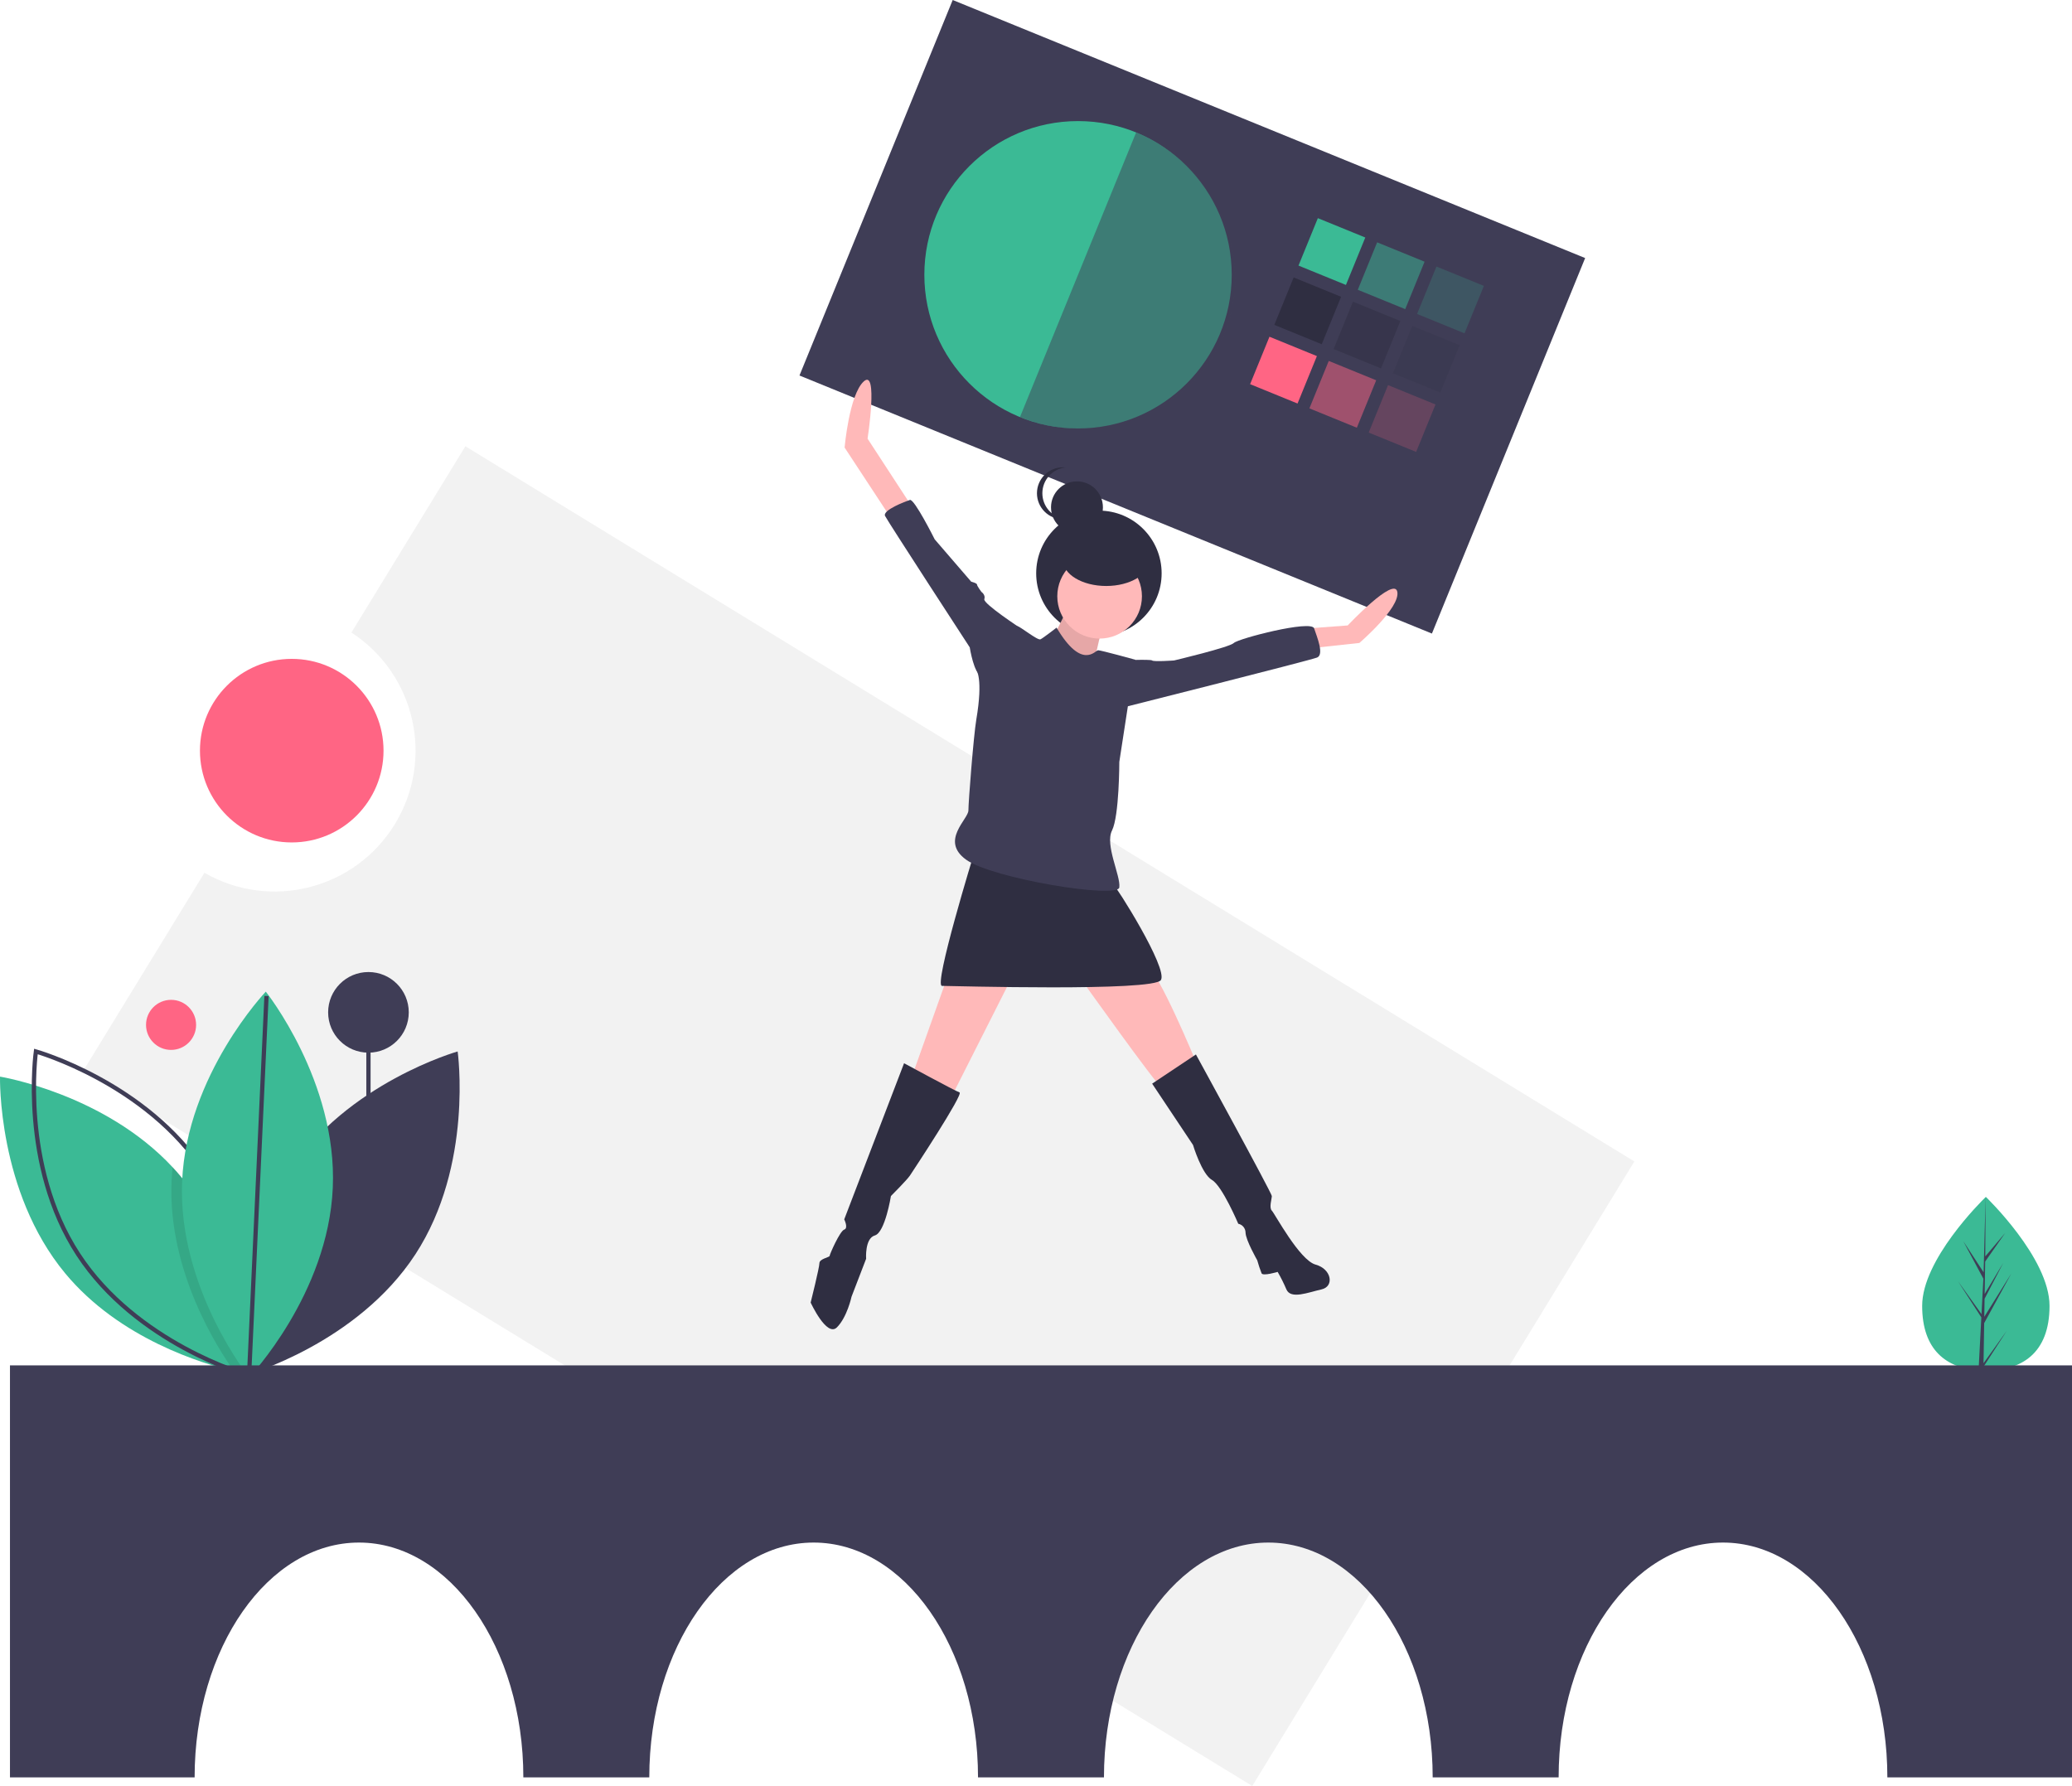
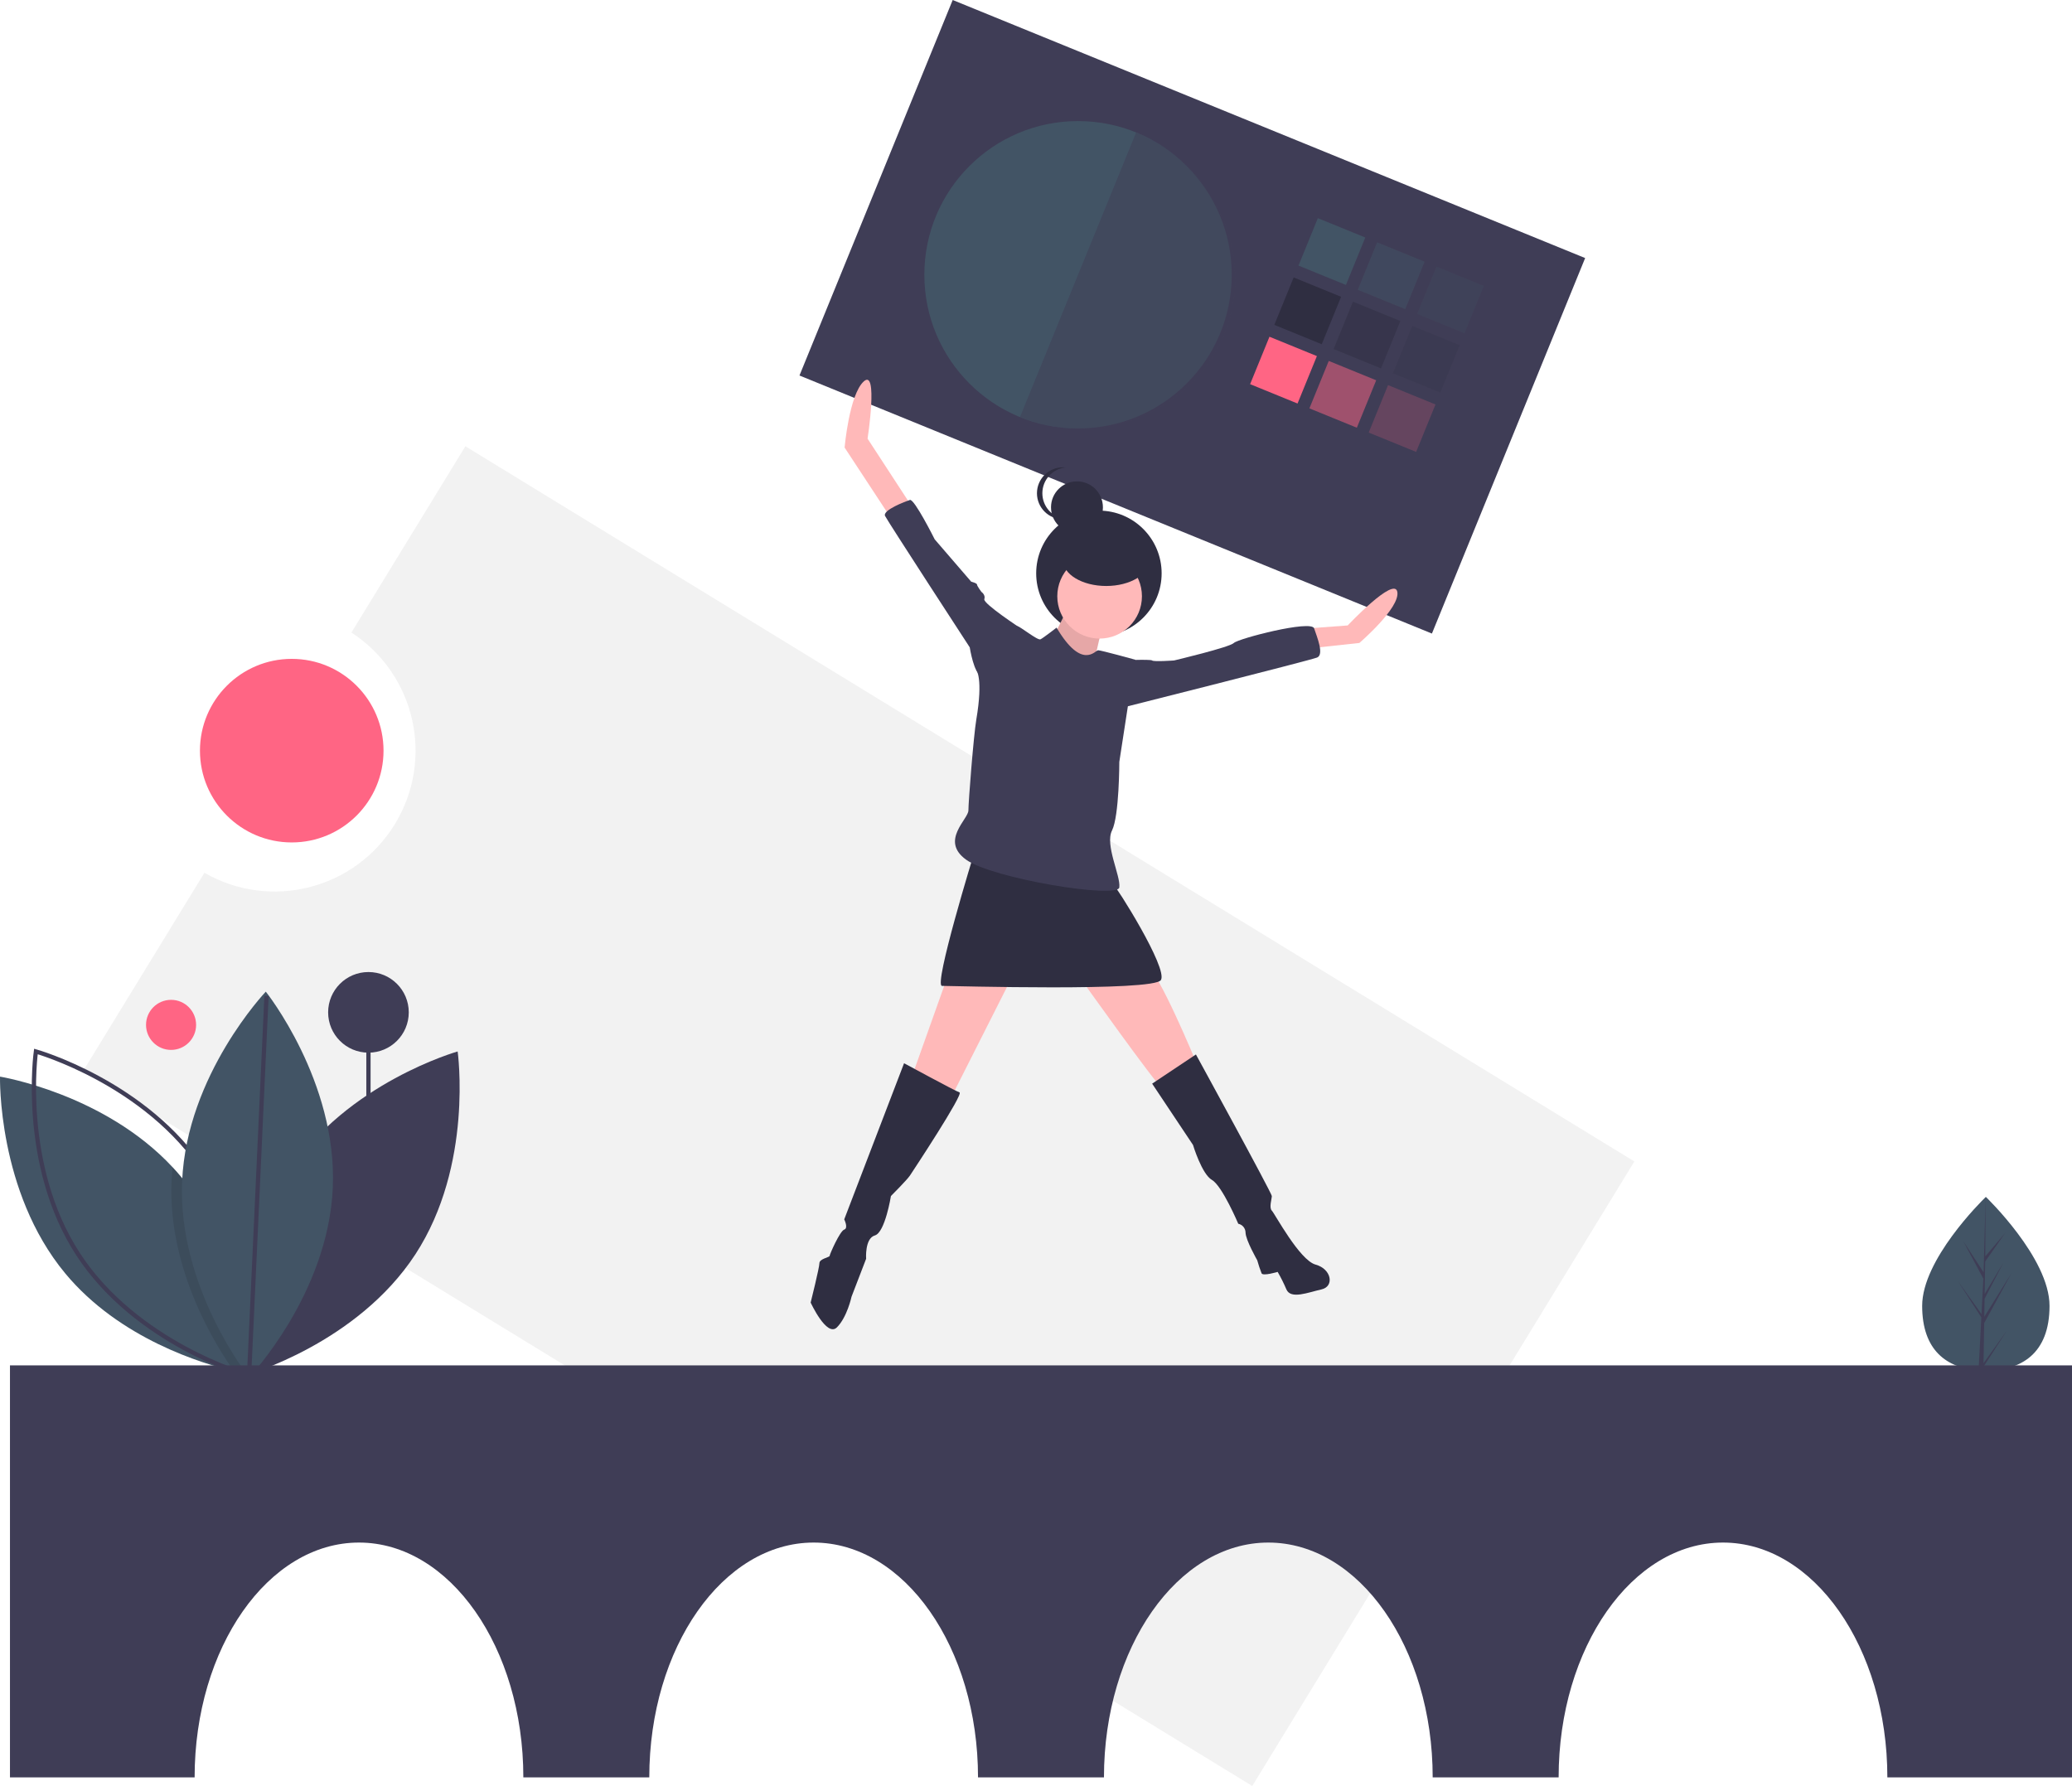
<svg xmlns="http://www.w3.org/2000/svg" id="e95050e2-e4dc-48e4-8dbf-b0167d07c262" data-name="Layer 1" width="970.671" height="836.714" viewBox="0 0 970.671 836.714">
  <rect x="513.226" y="85.05" width="320" height="190" transform="translate(3.25159 -272.6417) rotate(22.19729)" fill="#3f3d56" />
-   <circle cx="505.03" cy="128.724" r="72" fill="#3BBA95" />
-   <rect x="726.618" y="137.49" width="24" height="24" transform="translate(-3.44762 -299.6114) rotate(22.19729)" fill="#3BBA95" />
-   <rect x="754.394" y="148.824" width="24" height="24" transform="translate(2.89287 -309.2653) rotate(22.19729)" fill="#3BBA95" opacity="0.5" />
-   <rect x="782.171" y="160.157" width="24" height="24" transform="translate(9.23335 -318.9193) rotate(22.19729)" fill="#3BBA95" opacity="0.2" />
+   <circle cx="505.03" cy="128.724" r="72" fill="#425465" />
+   <rect x="726.618" y="137.49" width="24" height="24" transform="translate(-3.44762 -299.6114) rotate(22.19729)" fill="#425465" />
+   <rect x="754.394" y="148.824" width="24" height="24" transform="translate(2.89287 -309.2653) rotate(22.19729)" fill="#425465" opacity="0.5" />
+   <rect x="782.171" y="160.157" width="24" height="24" transform="translate(9.23335 -318.9193) rotate(22.19729)" fill="#425465" opacity="0.2" />
  <rect x="715.284" y="165.266" width="24" height="24" transform="translate(6.20634 -293.2709) rotate(22.19729)" fill="#2f2e41" />
  <rect x="743.06" y="176.6" width="24" height="24" transform="translate(12.54683 -302.9248) rotate(22.19729)" fill="#2f2e41" opacity="0.5" />
  <rect x="770.837" y="187.934" width="24" height="24" transform="translate(18.88731 -312.5788) rotate(22.19729)" fill="#2f2e41" opacity="0.2" />
  <rect x="703.95" y="193.043" width="24" height="24" transform="translate(15.8603 -286.9304) rotate(22.19729)" fill="#ff6584" />
  <rect x="731.727" y="204.377" width="24" height="24" transform="translate(22.20079 -296.5844) rotate(22.19729)" fill="#ff6584" opacity="0.5" />
  <rect x="759.503" y="215.711" width="24" height="24" transform="translate(28.54127 -306.2383) rotate(22.19729)" fill="#ff6584" opacity="0.2" />
  <path d="M646.896,93.703,592.493,227.031c36.818,15.023,80.694-1.89,95.717-38.707S683.714,108.726,646.896,93.703Z" transform="translate(-114.6644 -31.64278)" fill="#3f3d56" opacity="0.5" />
  <path d="M332.683,240.721,279.295,327.982a65.991,65.991,0,0,1-68.855,112.541l-56.765,92.781L701.31,868.357,880.317,575.774Z" transform="translate(-114.6644 -31.64278)" fill="#f2f2f2" />
-   <path d="M1074.809,643.425c0,22.469-13.356,30.314-29.834,30.314q-.573,0-1.143-.013c-.763-.016-1.52-.053-2.267-.104-14.871-1.052-26.424-9.301-26.424-30.197,0-21.625,27.634-48.912,29.71-50.932l.004-.004c.08-.078.12-.116.12-.116S1074.809,620.957,1074.809,643.425Z" transform="translate(-114.6644 -31.64278)" fill="#3BBA95" />
+   <path d="M1074.809,643.425c0,22.469-13.356,30.314-29.834,30.314q-.573,0-1.143-.013c-.763-.016-1.52-.053-2.267-.104-14.871-1.052-26.424-9.301-26.424-30.197,0-21.625,27.634-48.912,29.71-50.932l.004-.004c.08-.078.12-.116.12-.116S1074.809,620.957,1074.809,643.425Z" transform="translate(-114.6644 -31.64278)" fill="#425465" />
  <path d="M1043.888,670.302l10.912-15.247-10.939,16.921-.029,1.75c-.763-.016-1.52-.053-2.267-.104l1.176-22.479-.009-.174.02-.033.111-2.123-10.966-16.963,11.001,15.37.025.451.889-16.985-9.388-17.528,9.503,14.547.925-35.212.004-.12v.116l-.154,27.767,9.347-11.008-9.385,13.4-.247,15.207,8.727-14.594-8.763,16.832-.138,8.454L1056.91,628.235l-12.717,23.263Z" transform="translate(-114.6644 -31.64278)" fill="#3f3d56" />
  <circle cx="80.141" cy="480.141" r="11.729" fill="#ff6584" />
  <line x1="172.607" y1="607.822" x2="172.607" y2="474.272" fill="#3f3d56" stroke="#3f3d56" stroke-miterlimit="10" stroke-width="2" />
  <circle cx="172.607" cy="474.272" r="18.886" fill="#3f3d56" />
  <path d="M250.076,580.691c-27.28,41.835-19.805,95.043-19.805,95.043s51.704-14.619,78.983-56.454,19.805-95.043,19.805-95.043S277.356,538.856,250.076,580.691Z" transform="translate(-114.6644 -31.64278)" fill="#3f3d56" />
-   <path d="M230.126,675.247s-.664-.106-1.886-.353c-.975-.198-2.317-.48-3.956-.869-14.652-3.455-53.608-15.133-79.077-45.837-31.877-38.447-30.534-92.161-30.534-92.161s48.74,7.92,80.857,42.446q2.088,2.225,4.062,4.613c27.737,33.452,30.322,78.462,30.527,89.589C230.147,674.343,230.126,675.247,230.126,675.247Z" transform="translate(-114.6644 -31.64278)" fill="#3BBA95" />
+   <path d="M230.126,675.247s-.664-.106-1.886-.353c-.975-.198-2.317-.48-3.956-.869-14.652-3.455-53.608-15.133-79.077-45.837-31.877-38.447-30.534-92.161-30.534-92.161s48.74,7.92,80.857,42.446q2.088,2.225,4.062,4.613c27.737,33.452,30.322,78.462,30.527,89.589C230.147,674.343,230.126,675.247,230.126,675.247Z" transform="translate(-114.6644 -31.64278)" fill="#425465" />
  <path d="M210.466,580.691c27.28,41.835,19.805,95.043,19.805,95.043S178.568,661.114,151.288,619.28s-19.805-95.043-19.805-95.043S183.187,538.856,210.466,580.691Z" transform="translate(-114.6644 -31.64278)" fill="none" stroke="#3f3d56" stroke-miterlimit="10" stroke-width="2" />
  <path d="M230.119,672.675c-.721.869-1.356,1.611-1.879,2.218-1.159,1.321-1.816,2.014-1.816,2.014s-.798-1.003-2.141-2.882c-7.369-10.272-31.071-46.797-29.241-88.989q.148-3.317.487-6.563,2.088,2.225,4.062,4.613C227.328,616.538,229.914,661.548,230.119,672.675Z" transform="translate(-114.6644 -31.64278)" opacity="0.1" />
-   <path d="M270.568,588.087c-2.156,49.896-39.195,88.82-39.195,88.82s-33.543-41.974-31.387-91.871,39.195-88.82,39.195-88.82S272.724,538.191,270.568,588.087Z" transform="translate(-114.6644 -31.64278)" fill="#3BBA95" />
+   <path d="M270.568,588.087c-2.156,49.896-39.195,88.82-39.195,88.82s-33.543-41.974-31.387-91.871,39.195-88.82,39.195-88.82S272.724,538.191,270.568,588.087Z" transform="translate(-114.6644 -31.64278)" fill="#425465" />
  <line x1="116.708" y1="643.852" x2="124.851" y2="466.609" fill="none" stroke="#3f3d56" stroke-miterlimit="10" stroke-width="2" />
  <path d="M119.336,671.314v193h86.5c0-60.751,34.474-110,77-110s77,49.249,77,110h59c0-60.751,34.474-110,77-110s77,49.249,77,110h59c0-60.751,34.474-110,77-110s77,49.249,77,110h59c0-60.751,34.474-110,77-110s77,49.249,77,110h86.5v-193Z" transform="translate(-114.6644 -31.64278)" fill="#3f3d56" />
  <circle cx="136.671" cy="351.671" r="43" fill="#ff6584" />
  <circle cx="514.807" cy="268.599" r="29.385" fill="#2f2e41" />
  <path d="M615.444,315.087S605.873,336.28,603.138,336.964,625.699,349.953,625.699,349.953s4.786-25.979,6.837-27.346S615.444,315.087,615.444,315.087Z" transform="translate(-114.6644 -31.64278)" fill="#ffb9b9" />
  <path d="M615.444,315.087S605.873,336.28,603.138,336.964,625.699,349.953,625.699,349.953s4.786-25.979,6.837-27.346S615.444,315.087,615.444,315.087Z" transform="translate(-114.6644 -31.64278)" opacity="0.1" />
  <polygon points="444.037 457.091 426.262 506.998 445.404 514.518 478.219 449.571 444.037 457.091" fill="#ffb9b9" />
  <path d="M620.913,490.102s35.55,49.907,37.601,50.59,16.408-11.622,16.408-11.622-17.775-43.07-23.244-45.121S620.913,490.102,620.913,490.102Z" transform="translate(-114.6644 -31.64278)" fill="#ffb9b9" />
  <path d="M538.192,529.753,510.162,602.904s2.051,4.102,0,4.786-6.837,11.622-6.837,12.306-4.786,1.367-4.786,3.418-4.102,18.459-4.102,18.459,7.52,16.408,12.306,11.622,6.837-14.357,6.837-14.357l6.837-17.775s-.684-9.571,4.102-10.938,7.52-18.459,7.52-18.459,7.52-7.52,8.887-9.571,25.295-38.284,23.244-38.968S538.192,529.753,538.192,529.753Z" transform="translate(-114.6644 -31.64278)" fill="#2f2e41" />
  <path d="M654.412,539.324l20.51-13.673s35.55,64.947,35.55,66.314-1.367,5.469,0,6.837,12.989,23.244,20.51,25.295,8.887,10.255,2.735,11.622-14.357,4.786-16.408,0a75.237,75.237,0,0,0-4.102-8.204s-6.837,2.051-7.52.684a62.912,62.912,0,0,1-2.051-6.153s-5.469-9.571-5.469-12.989a4.277,4.277,0,0,0-3.418-4.102S687.228,587.18,682.442,584.445s-8.887-16.408-8.887-16.408Z" transform="translate(-114.6644 -31.64278)" fill="#2f2e41" />
  <circle cx="515.136" cy="279.342" r="19.826" fill="#ffb9b9" />
  <path d="M571.007,431.308s-19.142,62.212-15.04,62.212,99.129,2.735,102.548-2.735-21.193-44.437-22.56-45.121S571.007,431.308,571.007,431.308Z" transform="translate(-114.6644 -31.64278)" fill="#2f2e41" />
  <path d="M541.61,268.599l-20.51-31.448s5.072-32.989-1.765-26.836-9,31-9,31l23.754,36.172Z" transform="translate(-114.6644 -31.64278)" fill="#ffb9b9" />
  <path d="M727.563,326.025l18.459-1.367s21.877-23.244,23.244-15.724-17.775,23.928-17.775,23.928l-25.295,2.735Z" transform="translate(-114.6644 -31.64278)" fill="#ffb9b9" />
  <path d="M592.884,332.862v-6.837s-17.775-11.622-17.091-13.673-1.367-3.418-1.367-3.418-2.051-2.735-2.051-3.418-2.735-1.367-2.735-1.367L552.548,284.322s-9.571-19.142-11.622-18.459-12.989,4.786-11.622,7.52,39.652,61.529,39.652,61.529,2.051,12.989,5.469,12.989S592.884,332.862,592.884,332.862Z" transform="translate(-114.6644 -31.64278)" fill="#3f3d56" />
  <path d="M638.688,341.066s15.04-.684,15.724,0,10.255,0,10.255,0,25.979-6.153,28.03-8.204,36.234-10.938,37.601-6.837,4.786,12.306,1.367,13.673-95.711,24.611-95.711,24.611Z" transform="translate(-114.6644 -31.64278)" fill="#3f3d56" />
  <circle cx="504.528" cy="237.671" r="12.159" fill="#2f2e41" />
  <path d="M602.98,262.728a12.16,12.16,0,0,1,10.893-12.093,12.296,12.296,0,0,0-1.267-.066,12.159,12.159,0,0,0,0,24.318,12.293,12.293,0,0,0,1.267-.066A12.16,12.16,0,0,1,602.98,262.728Z" transform="translate(-114.6644 -31.64278)" fill="#2f2e41" />
  <ellipse cx="518.225" cy="262.368" rx="20.265" ry="12.159" fill="#2f2e41" />
  <path d="M609.633,325.683s-6.153,4.786-7.52,5.469-9.571-6.153-10.938-6.153-19.142,20.51-19.142,20.51,3.303,3.805,0,23.244c-1.239,7.29-3.697,38.459-3.697,42.561s-13.395,14.182-1.089,23.07,71.1,18.459,71.783,12.989-6.837-19.826-3.418-26.662,3.418-32.132,3.418-32.132l4.102-26.662,3.418-21.193S630.484,336.28,629.117,336.28,621.597,345.851,609.633,325.683Z" transform="translate(-114.6644 -31.64278)" fill="#3f3d56" />
</svg>
